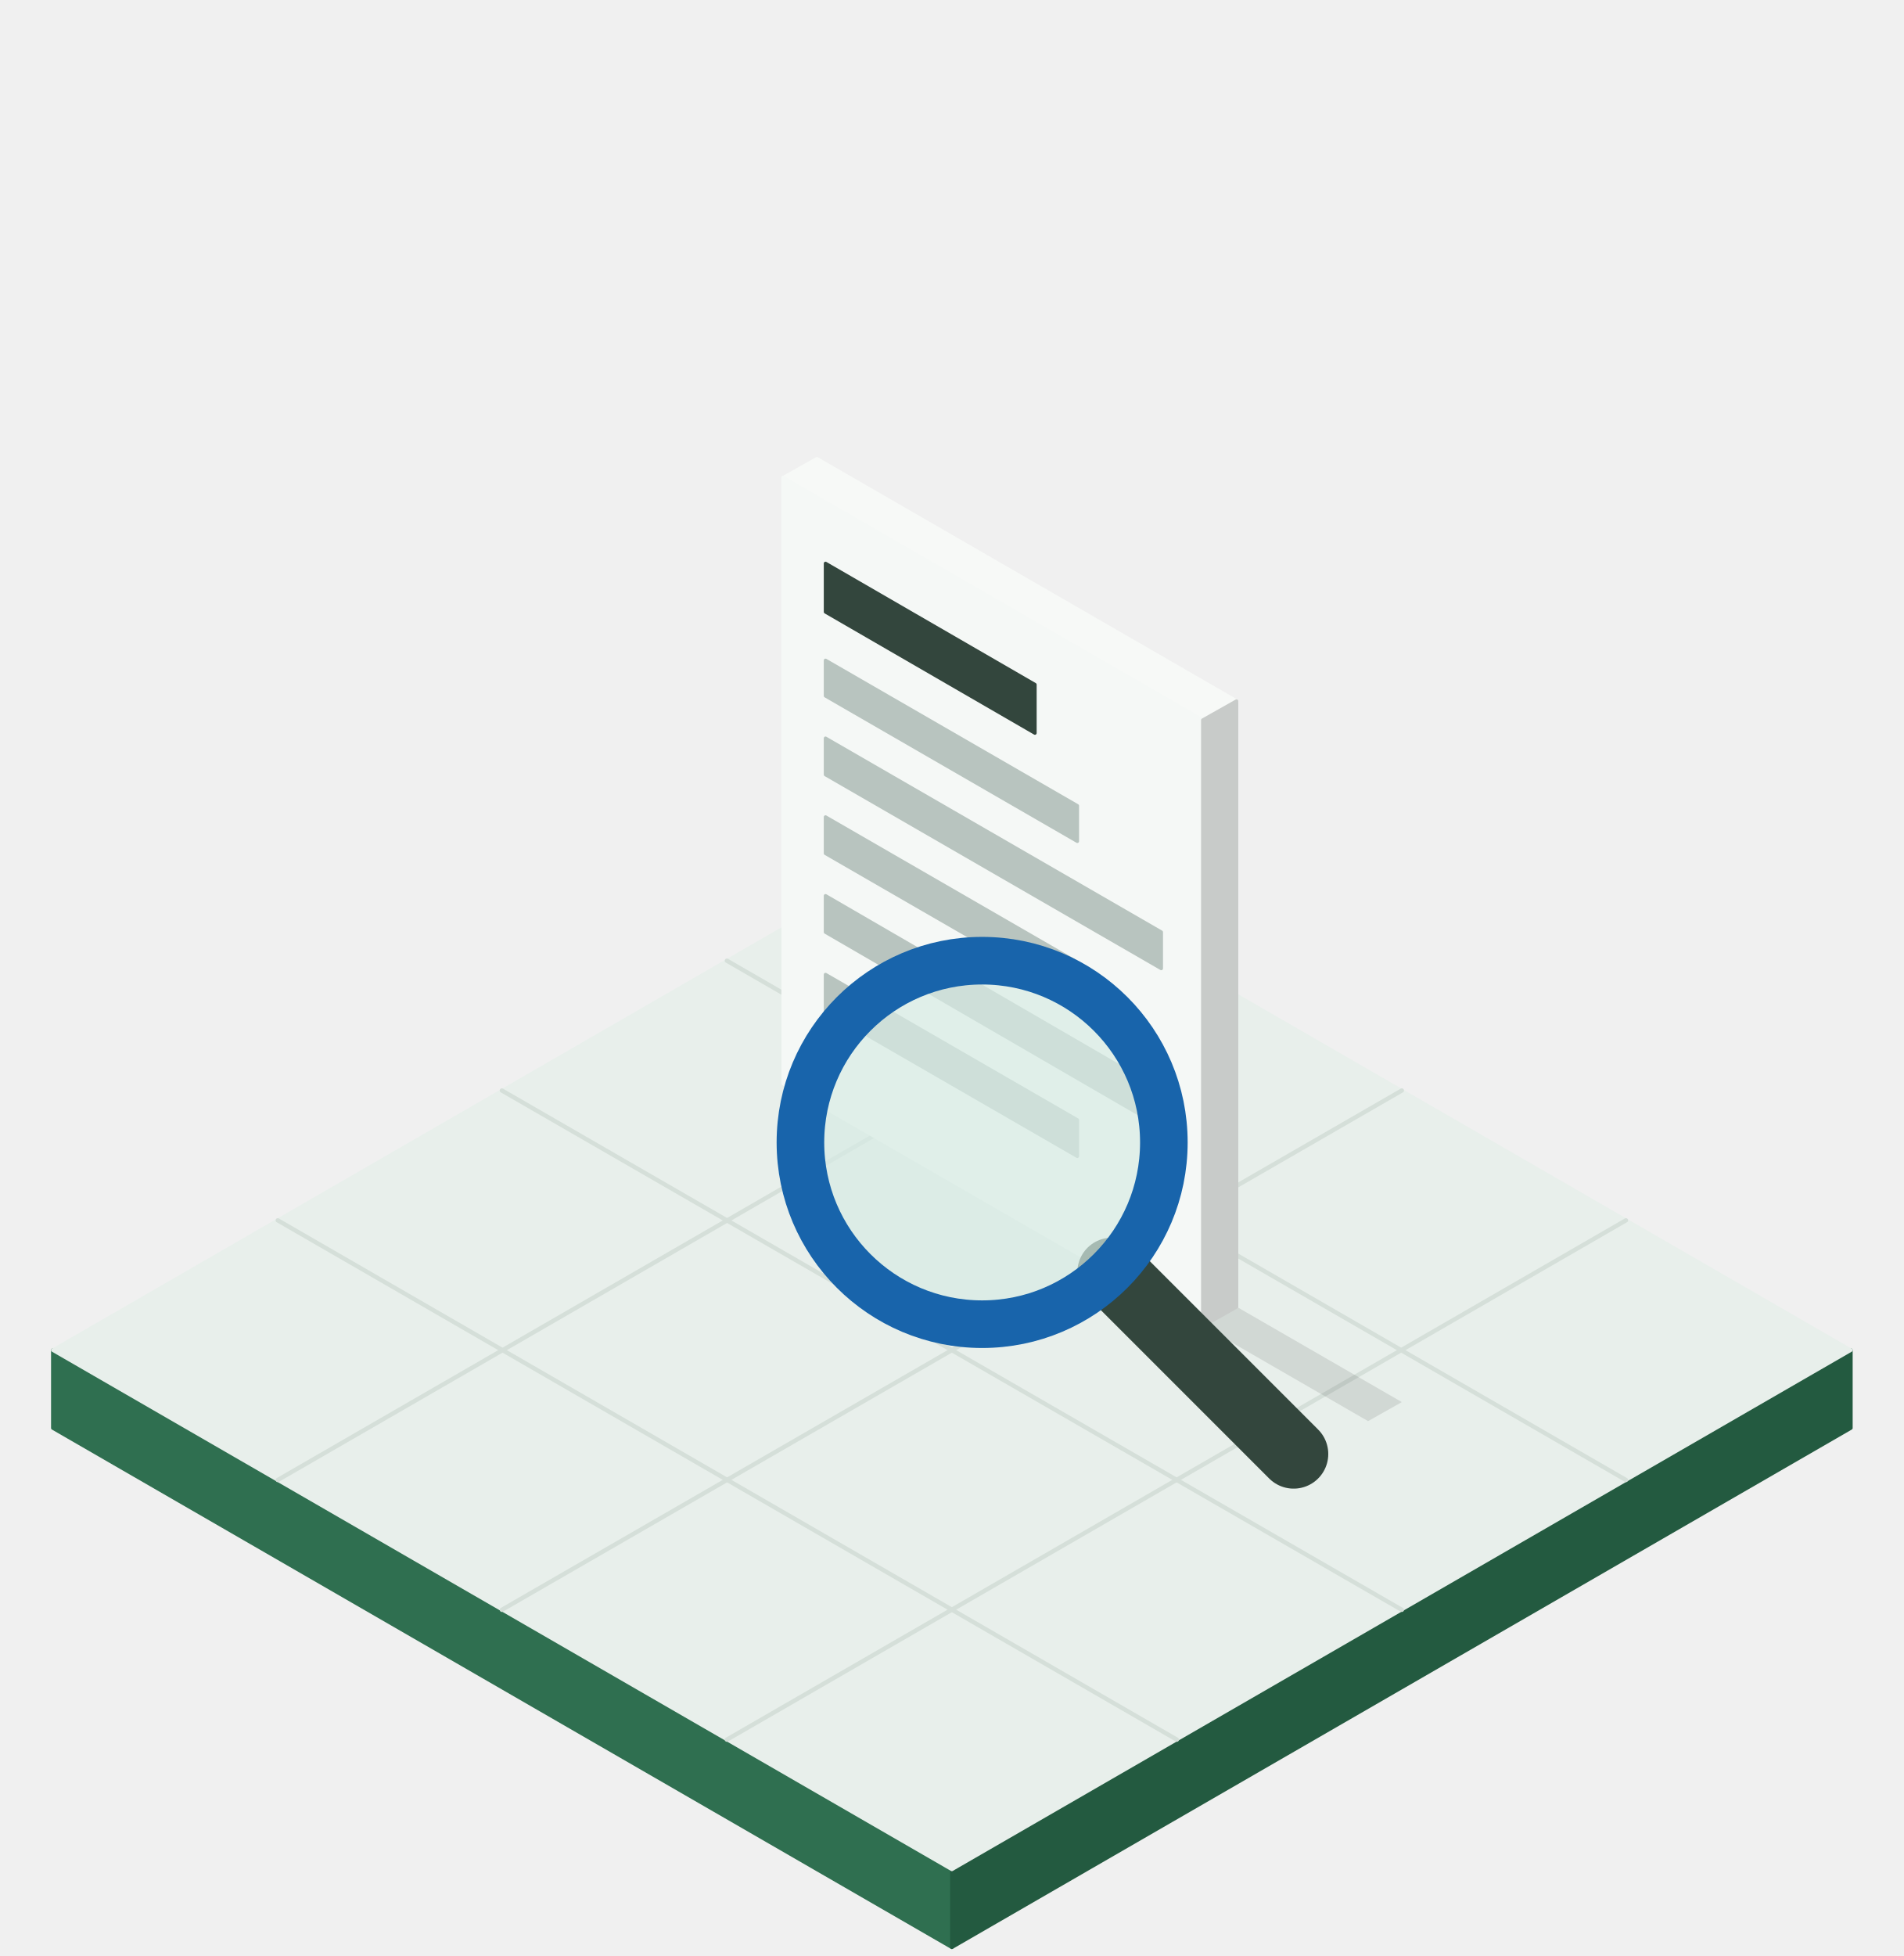
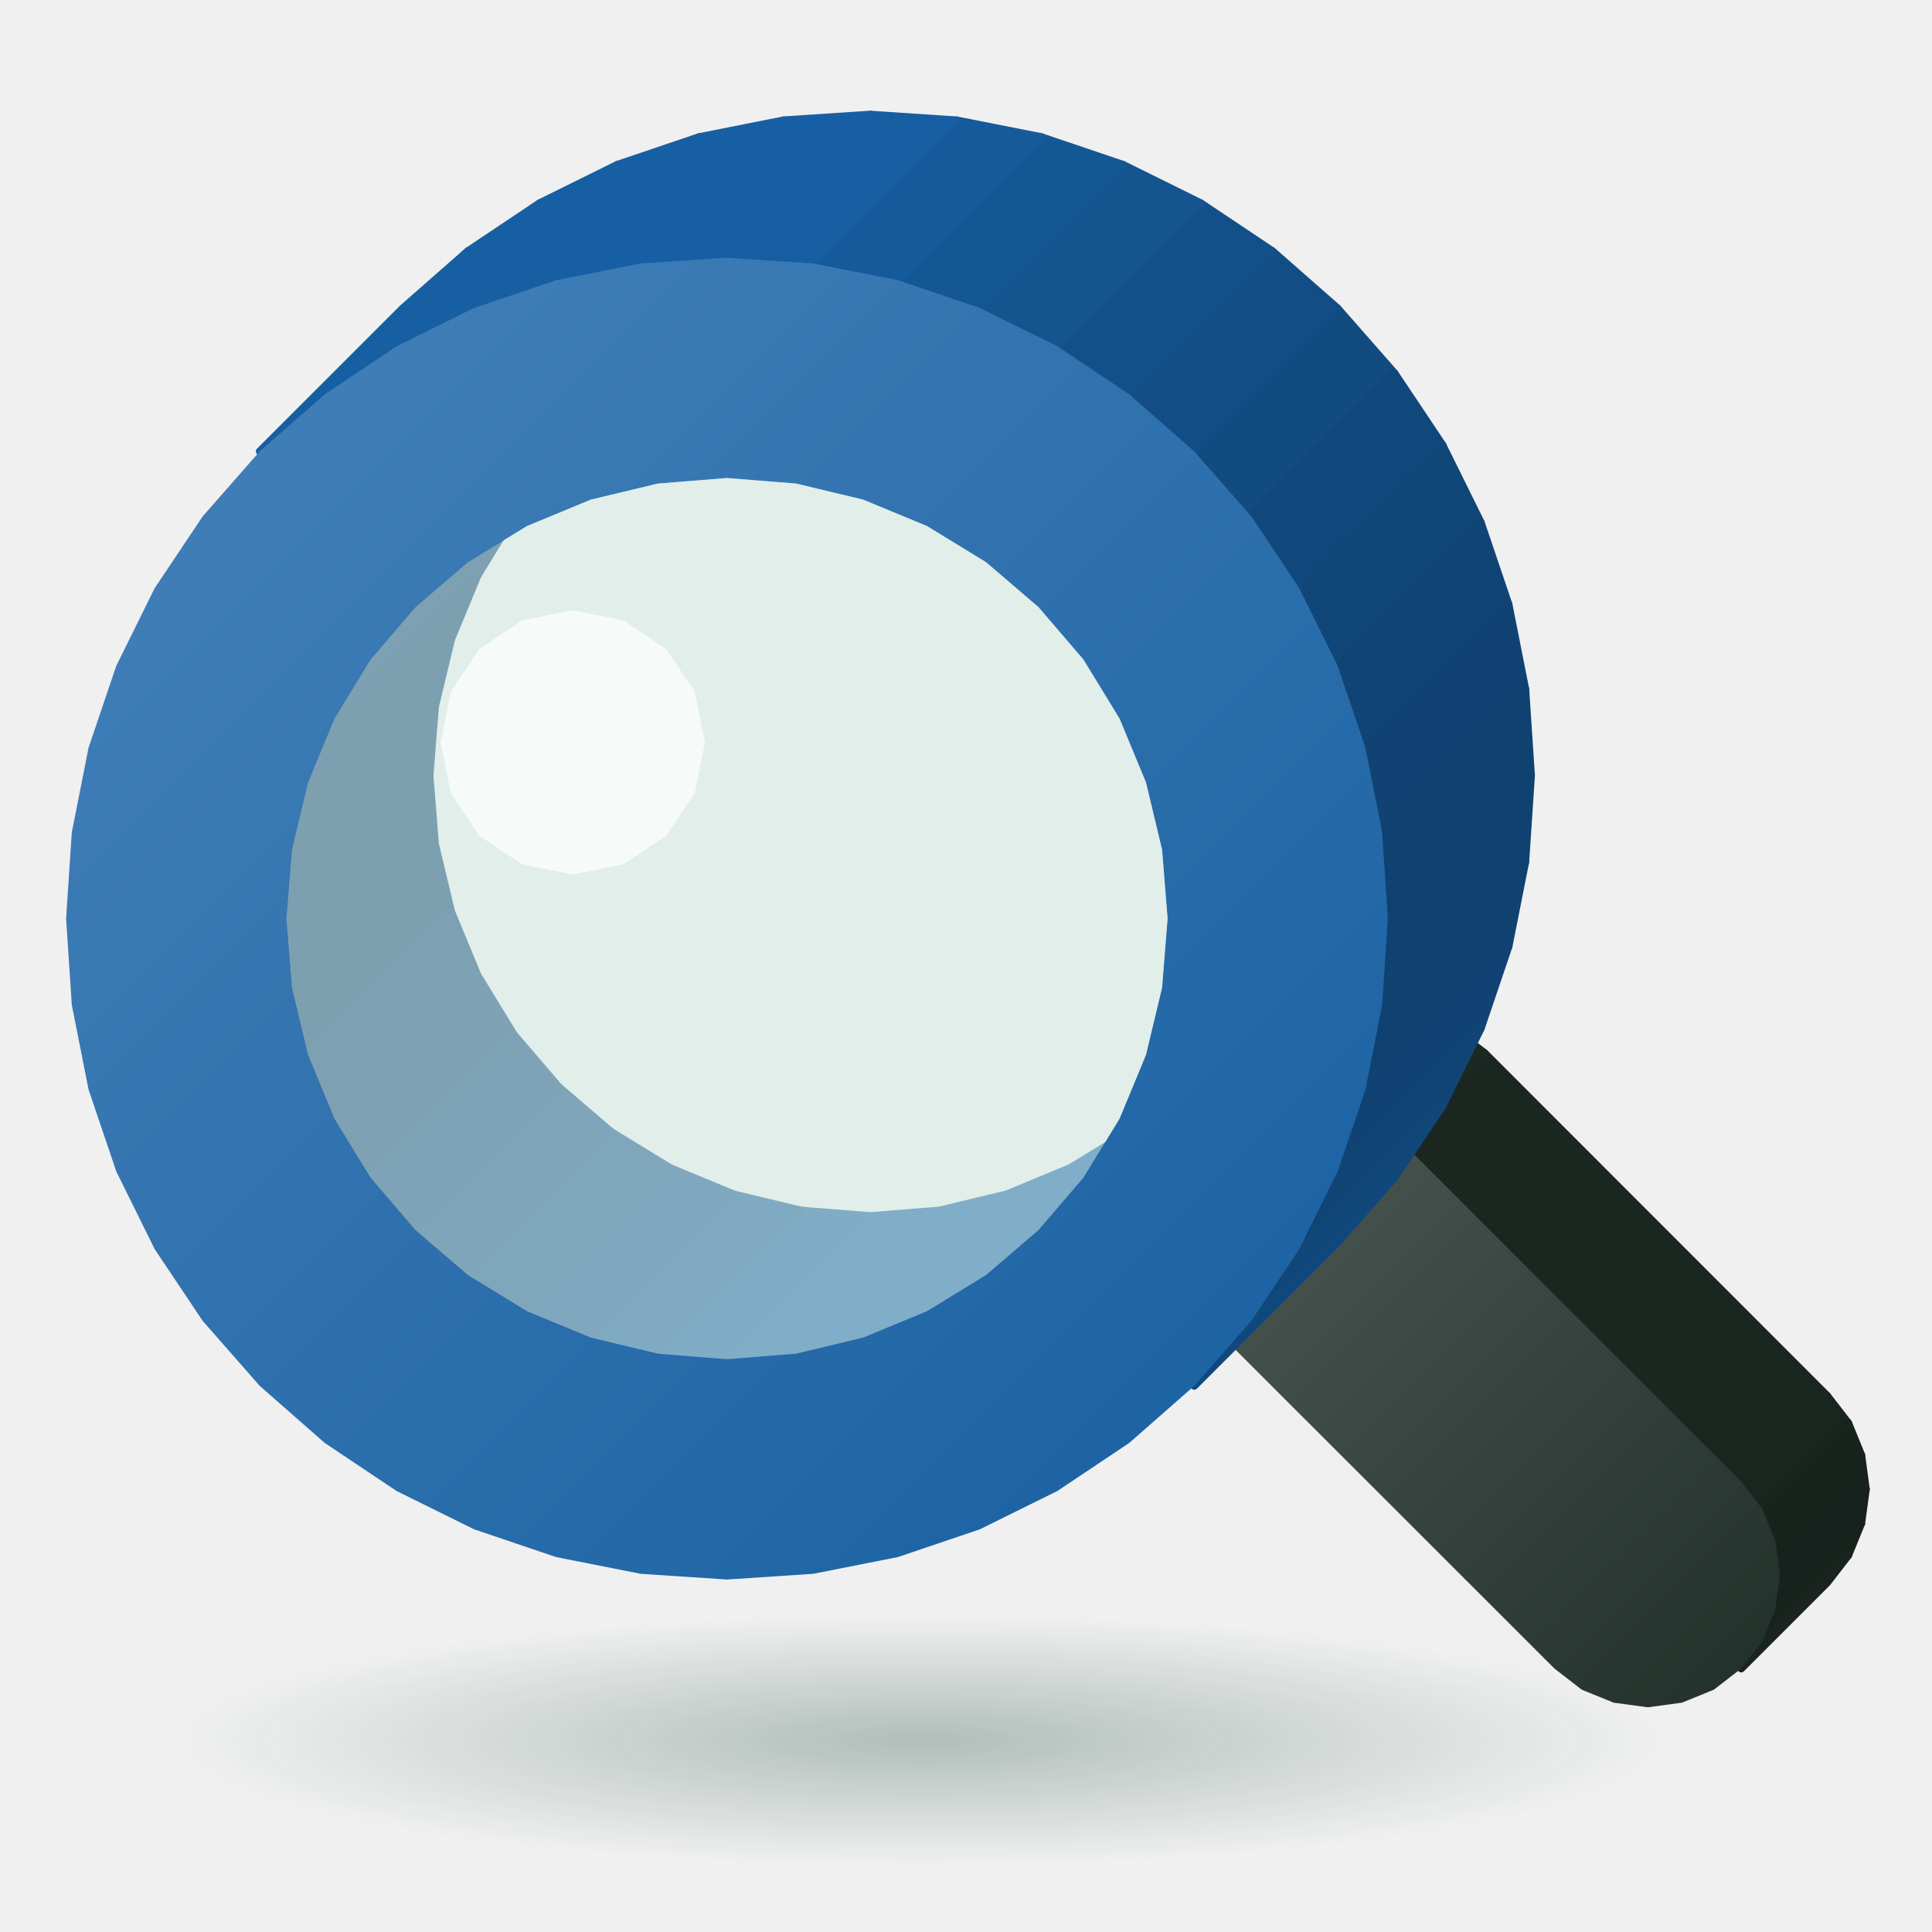
- <svg xmlns="http://www.w3.org/2000/svg" viewBox="-11.0 -9.6 22.0 22.6" role="img" aria-label="Consulta RUC">
-   <polygon points="-10.39,6.90 0.00,12.90 0.00,12.00 -10.39,6.00" fill="#2f6f50" stroke="#2f6f50" stroke-width=".04" stroke-linejoin="round" />
-   <polygon points="10.39,6.90 0.00,12.90 0.00,12.00 10.39,6.00" fill="#235a40" stroke="#235a40" stroke-width=".04" stroke-linejoin="round" />
-   <polygon points="0.00,0.00 10.39,6.00 0.00,12.00 -10.39,6.00" fill="#e8efeb" stroke="#e8efeb" stroke-width=".04" stroke-linejoin="round" />
-   <polyline points="2.60,1.50 -7.79,7.50" fill="none" stroke="#d5dfd9" stroke-width="0.05" stroke-linecap="round" stroke-linejoin="round" />
-   <polyline points="-2.60,1.50 7.79,7.50" fill="none" stroke="#d5dfd9" stroke-width="0.05" stroke-linecap="round" stroke-linejoin="round" />
-   <polyline points="5.20,3.00 -5.20,9.00" fill="none" stroke="#d5dfd9" stroke-width="0.05" stroke-linecap="round" stroke-linejoin="round" />
-   <polyline points="-5.20,3.00 5.20,9.00" fill="none" stroke="#d5dfd9" stroke-width="0.05" stroke-linecap="round" stroke-linejoin="round" />
-   <polyline points="7.79,4.50 -2.60,10.50" fill="none" stroke="#d5dfd9" stroke-width="0.05" stroke-linecap="round" stroke-linejoin="round" />
-   <polyline points="-7.79,4.50 2.60,10.50" fill="none" stroke="#d5dfd9" stroke-width="0.05" stroke-linecap="round" stroke-linejoin="round" />
-   <polygon points="-1.56,2.70 5.20,6.60 4.81,6.82 -1.95,2.92" fill="#000" stroke="#000" stroke-width=".04" stroke-linejoin="round" fill-opacity=".10" stroke-opacity="0" />
-   <polygon points="-1.56,-4.30 3.29,-1.50 2.90,-1.28 -1.95,-4.08" fill="#f7f9f7" stroke="#f7f9f7" stroke-width=".04" stroke-linejoin="round" />
-   <polygon points="-1.95,2.92 2.90,5.72 2.90,-1.28 -1.95,-4.08" fill="#f5f8f6" stroke="#f5f8f6" stroke-width=".04" stroke-linejoin="round" />
-   <polygon points="3.29,5.50 2.90,5.72 2.90,-1.28 3.29,-1.50" fill="#c8cbc9" stroke="#c8cbc9" stroke-width=".04" stroke-linejoin="round" />
-   <polygon points="-1.46,-2.53 0.96,-1.13 0.96,-1.69 -1.46,-3.09" fill="#33463d" stroke="#33463d" stroke-width=".04" stroke-linejoin="round" />
-   <polygon points="-1.46,-1.56 1.45,0.12 1.45,-0.29 -1.46,-1.97" fill="#b8c4bf" stroke="#b8c4bf" stroke-width=".04" stroke-linejoin="round" />
-   <polygon points="-1.46,-0.65 2.42,1.59 2.42,1.17 -1.46,-1.07" fill="#b8c4bf" stroke="#b8c4bf" stroke-width=".04" stroke-linejoin="round" />
-   <polygon points="-1.46,0.26 1.45,1.94 1.45,1.52 -1.46,-0.16" fill="#b8c4bf" stroke="#b8c4bf" stroke-width=".04" stroke-linejoin="round" />
-   <polygon points="-1.46,1.17 2.42,3.42 2.42,3.00 -1.46,0.75" fill="#b8c4bf" stroke="#b8c4bf" stroke-width=".04" stroke-linejoin="round" />
-   <polygon points="-1.46,2.08 1.45,3.76 1.45,3.34 -1.46,1.66" fill="#b8c4bf" stroke="#b8c4bf" stroke-width=".04" stroke-linejoin="round" />
-   <line x1="1.85" y1="5.10" x2="3.95" y2="7.20" stroke="#33463d" stroke-width=".8" stroke-linecap="round" />
-   <circle cx="0.35" cy="3.60" r="2.1" fill="#d7ece4" fill-opacity=".7" stroke="#1864ab" stroke-width=".55" />
+ <svg xmlns="http://www.w3.org/2000/svg" viewBox="7.0 -1.7 87.7 87.7" role="img" aria-label="Consulta RUC">
+   <defs>
+     <radialGradient id="sombra">
+       <stop offset="0" stop-color="#0f3d2e" stop-opacity=".28" />
+       <stop offset="1" stop-color="#0f3d2e" stop-opacity="0" />
+     </radialGradient>
+     <linearGradient id="g1" x1="0" y1="0" x2="1" y2="1">
+       <stop offset="0" stop-color="#4f5b56" />
+       <stop offset="1" stop-color="#212f29" />
+     </linearGradient>
+     <linearGradient id="g2" x1="0" y1="0" x2="1" y2="1">
+       <stop offset="0" stop-color="#4683bb" />
+       <stop offset="1" stop-color="#165ea0" />
+     </linearGradient>
+   </defs>
+   <ellipse cx="48.85" cy="77.30" rx="34.31" ry="5.72" fill="url(#sombra)" />
+   <polygon points="70.49,50.00 86.04,65.56 89.94,61.66 74.39,46.10" fill="#1b2621" stroke="#1b2621" stroke-width=".35" stroke-linejoin="round" />
+   <polygon points="69.24,49.05 70.49,50.00 74.39,46.10 73.14,45.15" fill="#1c2822" stroke="#1c2822" stroke-width=".35" stroke-linejoin="round" />
+   <polygon points="86.04,65.56 87.00,66.80 90.90,62.90 89.94,61.66" fill="#1a2520" stroke="#1a2520" stroke-width=".35" stroke-linejoin="round" />
+   <polygon points="67.80,48.45 69.24,49.05 73.14,45.15 71.70,44.55" fill="#1e2b25" stroke="#1e2b25" stroke-width=".35" stroke-linejoin="round" />
+   <polygon points="87.00,66.80 87.59,68.25 91.49,64.35 90.90,62.90" fill="#19231e" stroke="#19231e" stroke-width=".35" stroke-linejoin="round" />
+   <polygon points="66.24,48.24 67.80,48.45 71.70,44.55 70.14,44.34" fill="#212f28" stroke="#212f28" stroke-width=".35" stroke-linejoin="round" />
+   <polygon points="87.59,68.25 87.80,69.80 91.70,65.90 91.49,64.35" fill="#18221d" stroke="#18221d" stroke-width=".35" stroke-linejoin="round" />
+   <polygon points="87.80,69.80 87.59,71.35 91.49,67.45 91.70,65.90" fill="#17211d" stroke="#17211d" stroke-width=".35" stroke-linejoin="round" />
+   <polygon points="64.69,48.45 66.24,48.24 70.14,44.34 68.59,44.55" fill="#22302a" stroke="#22302a" stroke-width=".35" stroke-linejoin="round" />
+   <polygon points="87.59,71.35 87.00,72.80 90.90,68.90 91.49,67.45" fill="#18221d" stroke="#18221d" stroke-width=".35" stroke-linejoin="round" />
+   <polygon points="63.24,49.05 64.69,48.45 68.59,44.55 67.14,45.15" fill="#22302a" stroke="#22302a" stroke-width=".35" stroke-linejoin="round" />
+   <polygon points="62.00,50.00 63.24,49.05 67.14,45.15 65.90,46.10" fill="#223029" stroke="#223029" stroke-width=".35" stroke-linejoin="round" />
+   <polygon points="87.00,72.80 86.04,74.04 89.94,70.14 90.90,68.90" fill="#19241f" stroke="#19241f" stroke-width=".35" stroke-linejoin="round" />
+   <path d="M86.04,65.56 L87.00,66.80 L87.59,68.25 L87.80,69.80 L87.59,71.35 L87.00,72.80 L86.04,74.04 L86.04,74.04 L84.80,75.00 L83.35,75.59 L81.80,75.80 L80.25,75.59 L78.80,75.00 L77.56,74.04 L62.00,58.49 L61.05,57.24 L60.45,55.80 L60.24,54.24 L60.45,52.69 L61.05,51.24 L62.00,50.00 L62.00,50.00 L63.24,49.05 L64.69,48.45 L66.24,48.24 L67.80,48.45 L69.24,49.05 L70.49,50.00 Z" fill="url(#g1)" fill-rule="evenodd" />
+   <polygon points="61.21,18.79 63.80,21.74 70.30,15.24 67.71,12.29" fill="#124b80" stroke="#124b80" stroke-width=".35" stroke-linejoin="round" />
+   <polygon points="58.26,16.20 61.21,18.79 67.71,12.29 64.76,9.70" fill="#124d85" stroke="#124d85" stroke-width=".35" stroke-linejoin="round" />
+   <polygon points="63.80,21.74 65.98,25.00 72.48,18.50 70.30,15.24" fill="#11487c" stroke="#11487c" stroke-width=".35" stroke-linejoin="round" />
+   <polygon points="55.00,14.02 58.26,16.20 64.76,9.70 61.50,7.52" fill="#13508a" stroke="#13508a" stroke-width=".35" stroke-linejoin="round" />
+   <polygon points="51.48,12.28 55.00,14.02 61.50,7.52 57.98,5.78" fill="#14548f" stroke="#14548f" stroke-width=".35" stroke-linejoin="round" />
+   <polygon points="65.98,25.00 67.72,28.52 74.22,22.02 72.48,18.50" fill="#104678" stroke="#104678" stroke-width=".35" stroke-linejoin="round" />
+   <polygon points="67.72,28.52 68.98,32.24 75.48,25.74 74.22,22.02" fill="#104475" stroke="#104475" stroke-width=".35" stroke-linejoin="round" />
+   <polygon points="47.76,11.02 51.48,12.28 57.98,5.78 54.26,4.52" fill="#145795" stroke="#145795" stroke-width=".35" stroke-linejoin="round" />
+   <polygon points="68.98,32.24 69.74,36.08 76.24,29.58 75.48,25.74" fill="#104373" stroke="#104373" stroke-width=".35" stroke-linejoin="round" />
+   <polygon points="43.92,10.26 47.76,11.02 54.26,4.52 50.42,3.76" fill="#155a9b" stroke="#155a9b" stroke-width=".35" stroke-linejoin="round" />
+   <polygon points="40.00,10.00 43.92,10.26 50.42,3.76 46.50,3.50" fill="#165ea1" stroke="#165ea1" stroke-width=".35" stroke-linejoin="round" />
+   <polygon points="69.74,36.08 70.00,40.00 76.50,33.50 76.24,29.58" fill="#0f4271" stroke="#0f4271" stroke-width=".35" stroke-linejoin="round" />
+   <polygon points="70.00,40.00 69.74,43.92 76.24,37.42 76.50,33.50" fill="#0f4270" stroke="#0f4270" stroke-width=".35" stroke-linejoin="round" />
+   <polygon points="36.08,10.26 40.00,10.00 46.50,3.50 42.58,3.76" fill="#175fa4" stroke="#175fa4" stroke-width=".35" stroke-linejoin="round" />
+   <polygon points="32.24,11.02 36.08,10.26 42.58,3.76 38.74,4.52" fill="#175fa4" stroke="#175fa4" stroke-width=".35" stroke-linejoin="round" />
+   <polygon points="69.74,43.92 68.98,47.76 75.48,41.26 76.24,37.42" fill="#0f4271" stroke="#0f4271" stroke-width=".35" stroke-linejoin="round" />
+   <polygon points="28.52,12.28 32.24,11.02 38.74,4.52 35.02,5.78" fill="#165fa3" stroke="#165fa3" stroke-width=".35" stroke-linejoin="round" />
+   <polygon points="68.98,47.76 67.72,51.48 74.22,44.98 75.48,41.26" fill="#104373" stroke="#104373" stroke-width=".35" stroke-linejoin="round" />
+   <polygon points="25.00,14.02 28.52,12.28 35.02,5.78 31.50,7.52" fill="#165fa3" stroke="#165fa3" stroke-width=".35" stroke-linejoin="round" />
+   <polygon points="67.72,51.48 65.98,55.00 72.48,48.50 74.22,44.98" fill="#104475" stroke="#104475" stroke-width=".35" stroke-linejoin="round" />
+   <polygon points="65.98,55.00 63.80,58.26 70.30,51.76 72.48,48.50" fill="#104678" stroke="#104678" stroke-width=".35" stroke-linejoin="round" />
+   <polygon points="21.74,16.20 25.00,14.02 31.50,7.52 28.24,9.70" fill="#165fa3" stroke="#165fa3" stroke-width=".35" stroke-linejoin="round" />
+   <polygon points="63.80,58.26 61.21,61.21 67.71,54.71 70.30,51.76" fill="#11487b" stroke="#11487b" stroke-width=".35" stroke-linejoin="round" />
+   <polygon points="18.79,18.79 21.74,16.20 28.24,9.70 25.29,12.29" fill="#165fa2" stroke="#165fa2" stroke-width=".35" stroke-linejoin="round" />
+   <polygon points="54.14,54.14 51.76,56.18 58.26,49.68 60.64,47.64" fill="#165fa2" stroke="#165fa2" stroke-width=".35" stroke-linejoin="round" />
+   <polygon points="23.82,28.24 25.86,25.86 32.36,19.36 30.32,21.74" fill="#11487b" stroke="#11487b" stroke-width=".35" stroke-linejoin="round" />
+   <polygon points="51.76,56.18 49.08,57.82 55.58,51.32 58.26,49.68" fill="#165fa3" stroke="#165fa3" stroke-width=".35" stroke-linejoin="round" />
+   <polygon points="22.18,30.92 23.82,28.24 30.32,21.74 28.68,24.42" fill="#104577" stroke="#104577" stroke-width=".35" stroke-linejoin="round" />
+   <polygon points="49.08,57.82 46.18,59.02 52.68,52.52 55.58,51.32" fill="#165fa3" stroke="#165fa3" stroke-width=".35" stroke-linejoin="round" />
+   <polygon points="20.98,33.82 22.18,30.92 28.68,24.42 27.48,27.32" fill="#104374" stroke="#104374" stroke-width=".35" stroke-linejoin="round" />
+   <polygon points="46.18,59.02 43.13,59.75 49.63,53.25 52.68,52.52" fill="#175fa3" stroke="#175fa3" stroke-width=".35" stroke-linejoin="round" />
+   <polygon points="20.25,36.87 20.98,33.82 27.48,27.32 26.75,30.37" fill="#104272" stroke="#104272" stroke-width=".35" stroke-linejoin="round" />
+   <polygon points="43.13,59.75 40.00,60.00 46.50,53.50 49.63,53.25" fill="#175fa4" stroke="#175fa4" stroke-width=".35" stroke-linejoin="round" />
+   <polygon points="20.00,40.00 20.25,36.87 26.75,30.37 26.50,33.50" fill="#0f4270" stroke="#0f4270" stroke-width=".35" stroke-linejoin="round" />
+   <polygon points="40.00,60.00 36.87,59.75 43.37,53.25 46.50,53.50" fill="#165da0" stroke="#165da0" stroke-width=".35" stroke-linejoin="round" />
+   <polygon points="20.25,43.13 20.00,40.00 26.50,33.50 26.75,36.63" fill="#0f4271" stroke="#0f4271" stroke-width=".35" stroke-linejoin="round" />
+   <polygon points="36.87,59.75 33.82,59.02 40.32,52.52 43.37,53.25" fill="#155999" stroke="#155999" stroke-width=".35" stroke-linejoin="round" />
+   <polygon points="20.98,46.18 20.25,43.13 26.75,36.63 27.48,39.68" fill="#104373" stroke="#104373" stroke-width=".35" stroke-linejoin="round" />
+   <polygon points="33.82,59.02 30.92,57.82 37.42,51.32 40.32,52.52" fill="#145592" stroke="#145592" stroke-width=".35" stroke-linejoin="round" />
+   <polygon points="22.18,49.08 20.98,46.18 27.48,39.68 28.68,42.58" fill="#104576" stroke="#104576" stroke-width=".35" stroke-linejoin="round" />
+   <polygon points="30.92,57.82 28.24,56.18 34.74,49.68 37.42,51.32" fill="#13518b" stroke="#13518b" stroke-width=".35" stroke-linejoin="round" />
+   <polygon points="23.82,51.76 22.18,49.08 28.68,42.58 30.32,45.26" fill="#11477a" stroke="#11477a" stroke-width=".35" stroke-linejoin="round" />
+   <polygon points="28.24,56.18 25.86,54.14 32.36,47.64 34.74,49.68" fill="#124e85" stroke="#124e85" stroke-width=".35" stroke-linejoin="round" />
+   <polygon points="25.86,54.14 23.82,51.76 30.32,45.26 32.36,47.64" fill="#114a7f" stroke="#114a7f" stroke-width=".35" stroke-linejoin="round" />
+   <path d="M70.00,40.00 L69.74,43.92 L68.98,47.76 L67.72,51.48 L65.98,55.00 L63.80,58.26 L61.21,61.21 L58.26,63.80 L55.00,65.98 L51.48,67.72 L47.76,68.98 L43.92,69.74 L40.00,70.00 L36.08,69.74 L32.24,68.98 L28.52,67.72 L25.00,65.98 L21.74,63.80 L18.79,61.21 L16.20,58.26 L14.02,55.00 L12.28,51.48 L11.02,47.76 L10.26,43.92 L10.00,40.00 L10.26,36.08 L11.02,32.24 L12.28,28.52 L14.02,25.00 L16.20,21.74 L18.79,18.79 L21.74,16.20 L25.00,14.02 L28.52,12.28 L32.24,11.02 L36.08,10.26 L40.00,10.00 L43.92,10.26 L47.76,11.02 L51.48,12.28 L55.00,14.02 L58.26,16.20 L61.21,18.79 L63.80,21.74 L65.98,25.00 L67.72,28.52 L68.98,32.24 L69.74,36.08 Z M60.00,40.00 L59.75,43.13 L59.02,46.18 L57.82,49.08 L56.18,51.76 L54.14,54.14 L51.76,56.18 L49.08,57.82 L46.18,59.02 L43.13,59.75 L40.00,60.00 L36.87,59.75 L33.82,59.02 L30.92,57.82 L28.24,56.18 L25.86,54.14 L23.82,51.76 L22.18,49.08 L20.98,46.18 L20.25,43.13 L20.00,40.00 L20.25,36.87 L20.98,33.82 L22.18,30.92 L23.82,28.24 L25.86,25.86 L28.24,23.82 L30.92,22.18 L33.82,20.98 L36.87,20.25 L40.00,20.00 L43.13,20.25 L46.18,20.98 L49.08,22.18 L51.76,23.82 L54.14,25.86 L56.18,28.24 L57.82,30.92 L59.02,33.82 L59.75,36.87 Z" fill="url(#g2)" fill-rule="evenodd" />
+   <polygon points="60.00,40.00 59.75,43.13 59.02,46.18 57.82,49.08 56.18,51.76 54.14,54.14 51.76,56.18 49.08,57.82 46.18,59.02 43.13,59.75 40.00,60.00 36.87,59.75 33.82,59.02 30.92,57.82 28.24,56.18 25.86,54.14 23.82,51.76 22.18,49.08 20.98,46.18 20.25,43.13 20.00,40.00 20.25,36.87 20.98,33.82 22.18,30.92 23.82,28.24 25.86,25.86 28.24,23.82 30.92,22.18 33.82,20.98 36.87,20.25 40.00,20.00 43.13,20.25 46.18,20.98 49.08,22.18 51.76,23.82 54.14,25.86 56.18,28.24 57.82,30.92 59.02,33.82 59.75,36.87" fill="#d7ece4" fill-opacity=".55" />
+   <polygon points="39.00,32.00 38.54,34.30 37.24,36.24 35.30,37.54 33.00,38.00 30.70,37.54 28.76,36.24 27.46,34.30 27.00,32.00 27.46,29.70 28.76,27.76 30.70,26.46 33.00,26.00 35.30,26.46 37.24,27.76 38.54,29.70" fill="#ffffff" fill-opacity=".7" />
</svg>
